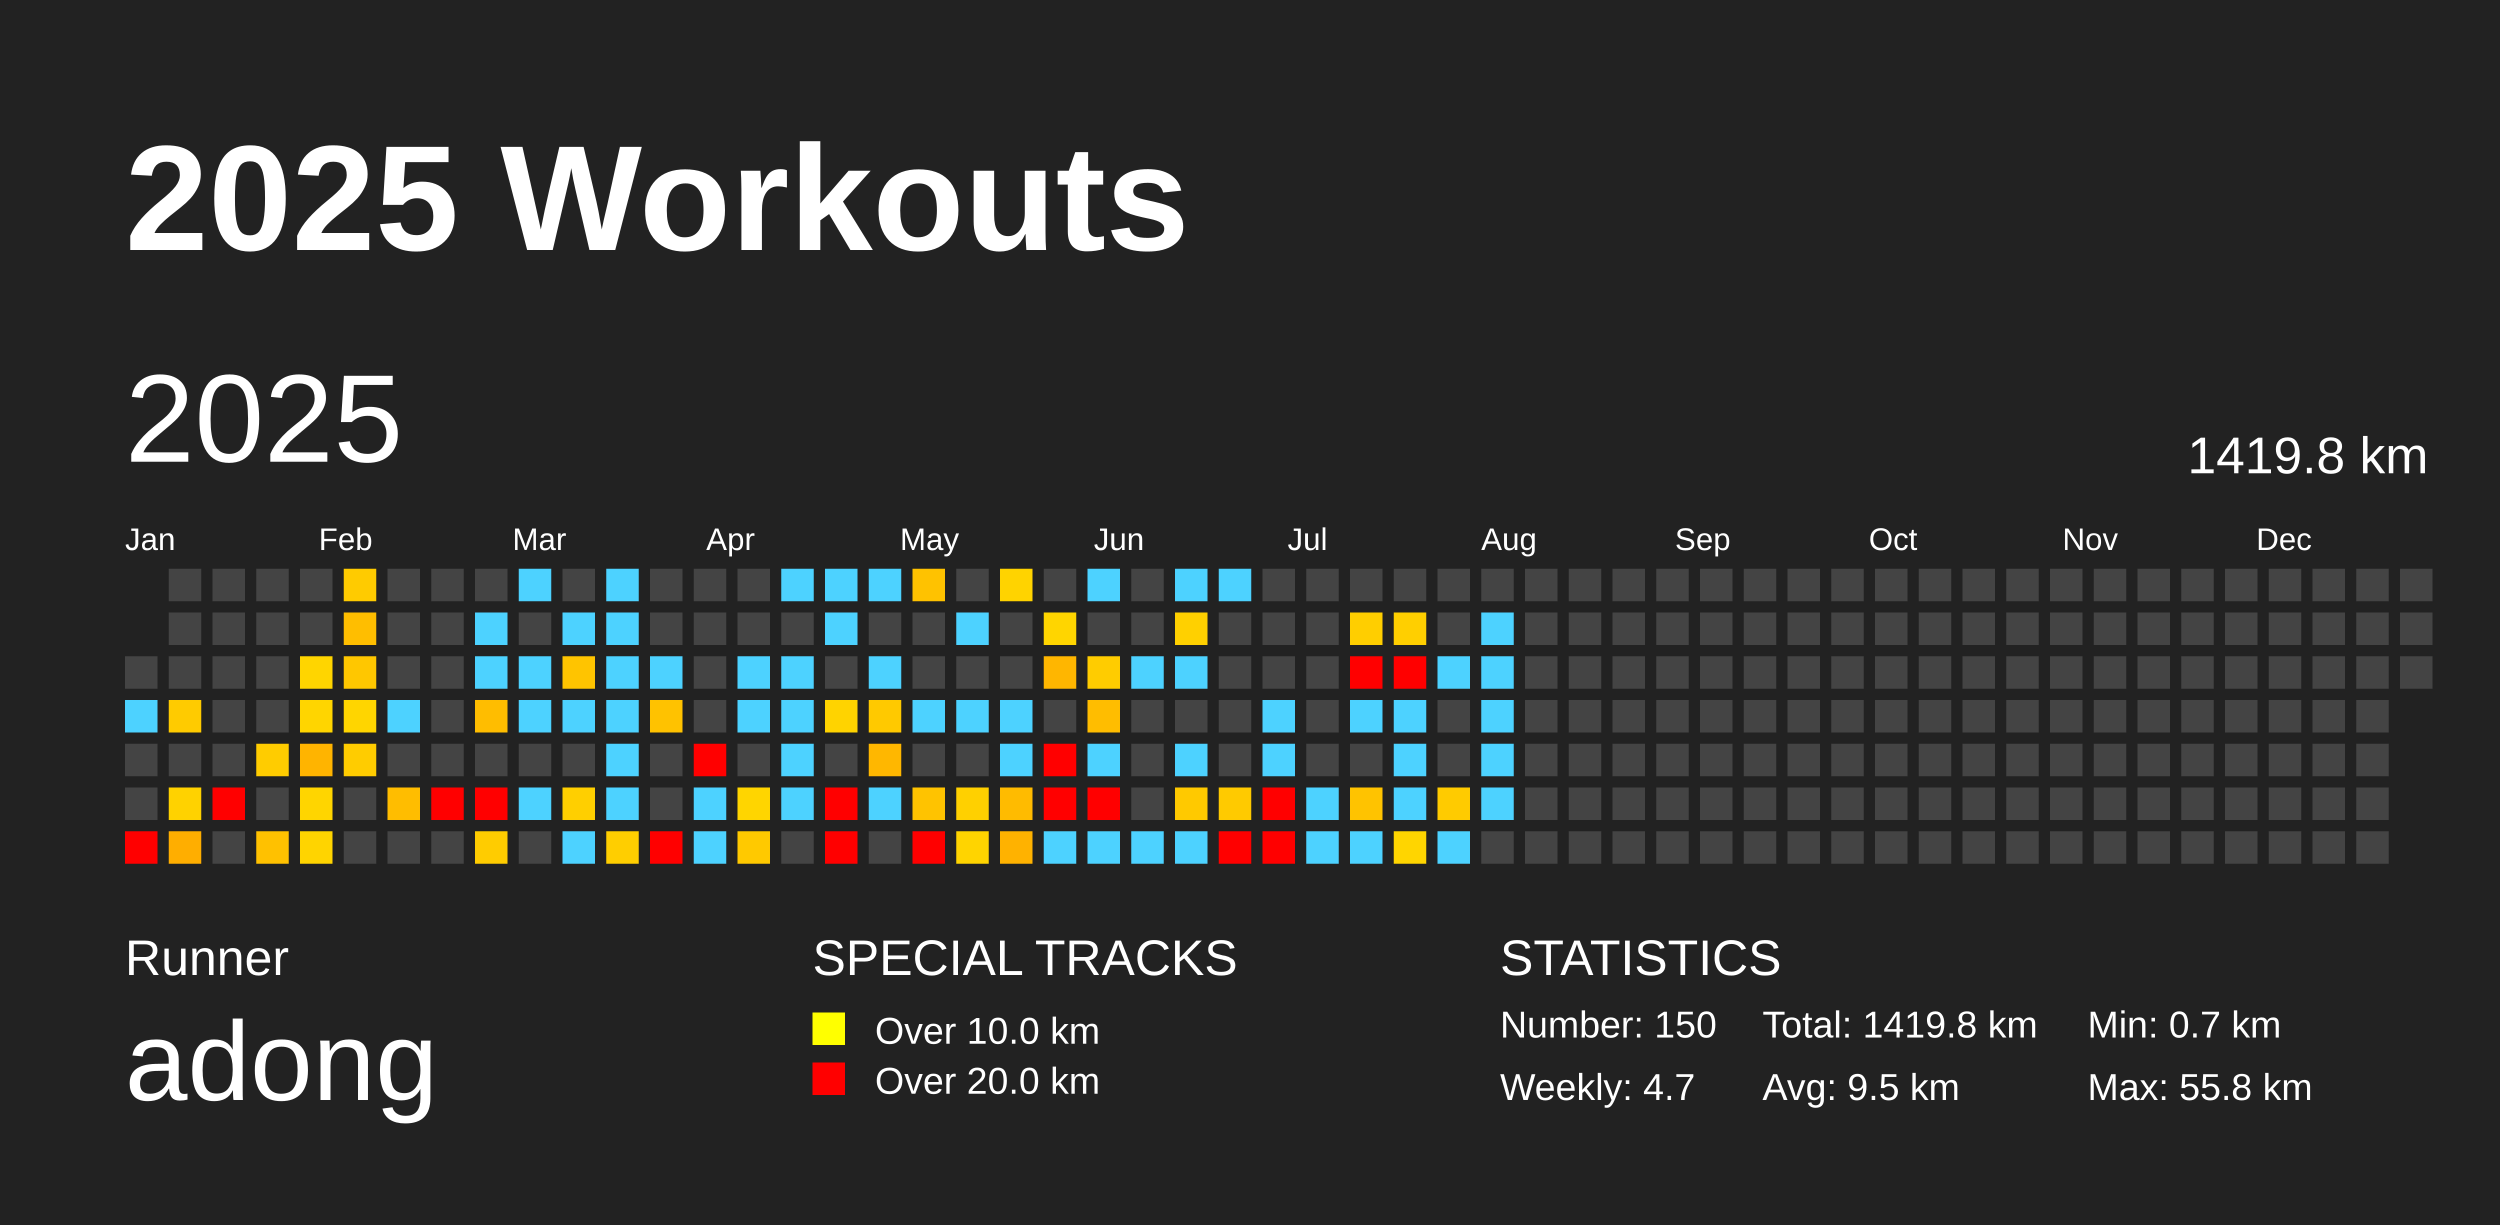
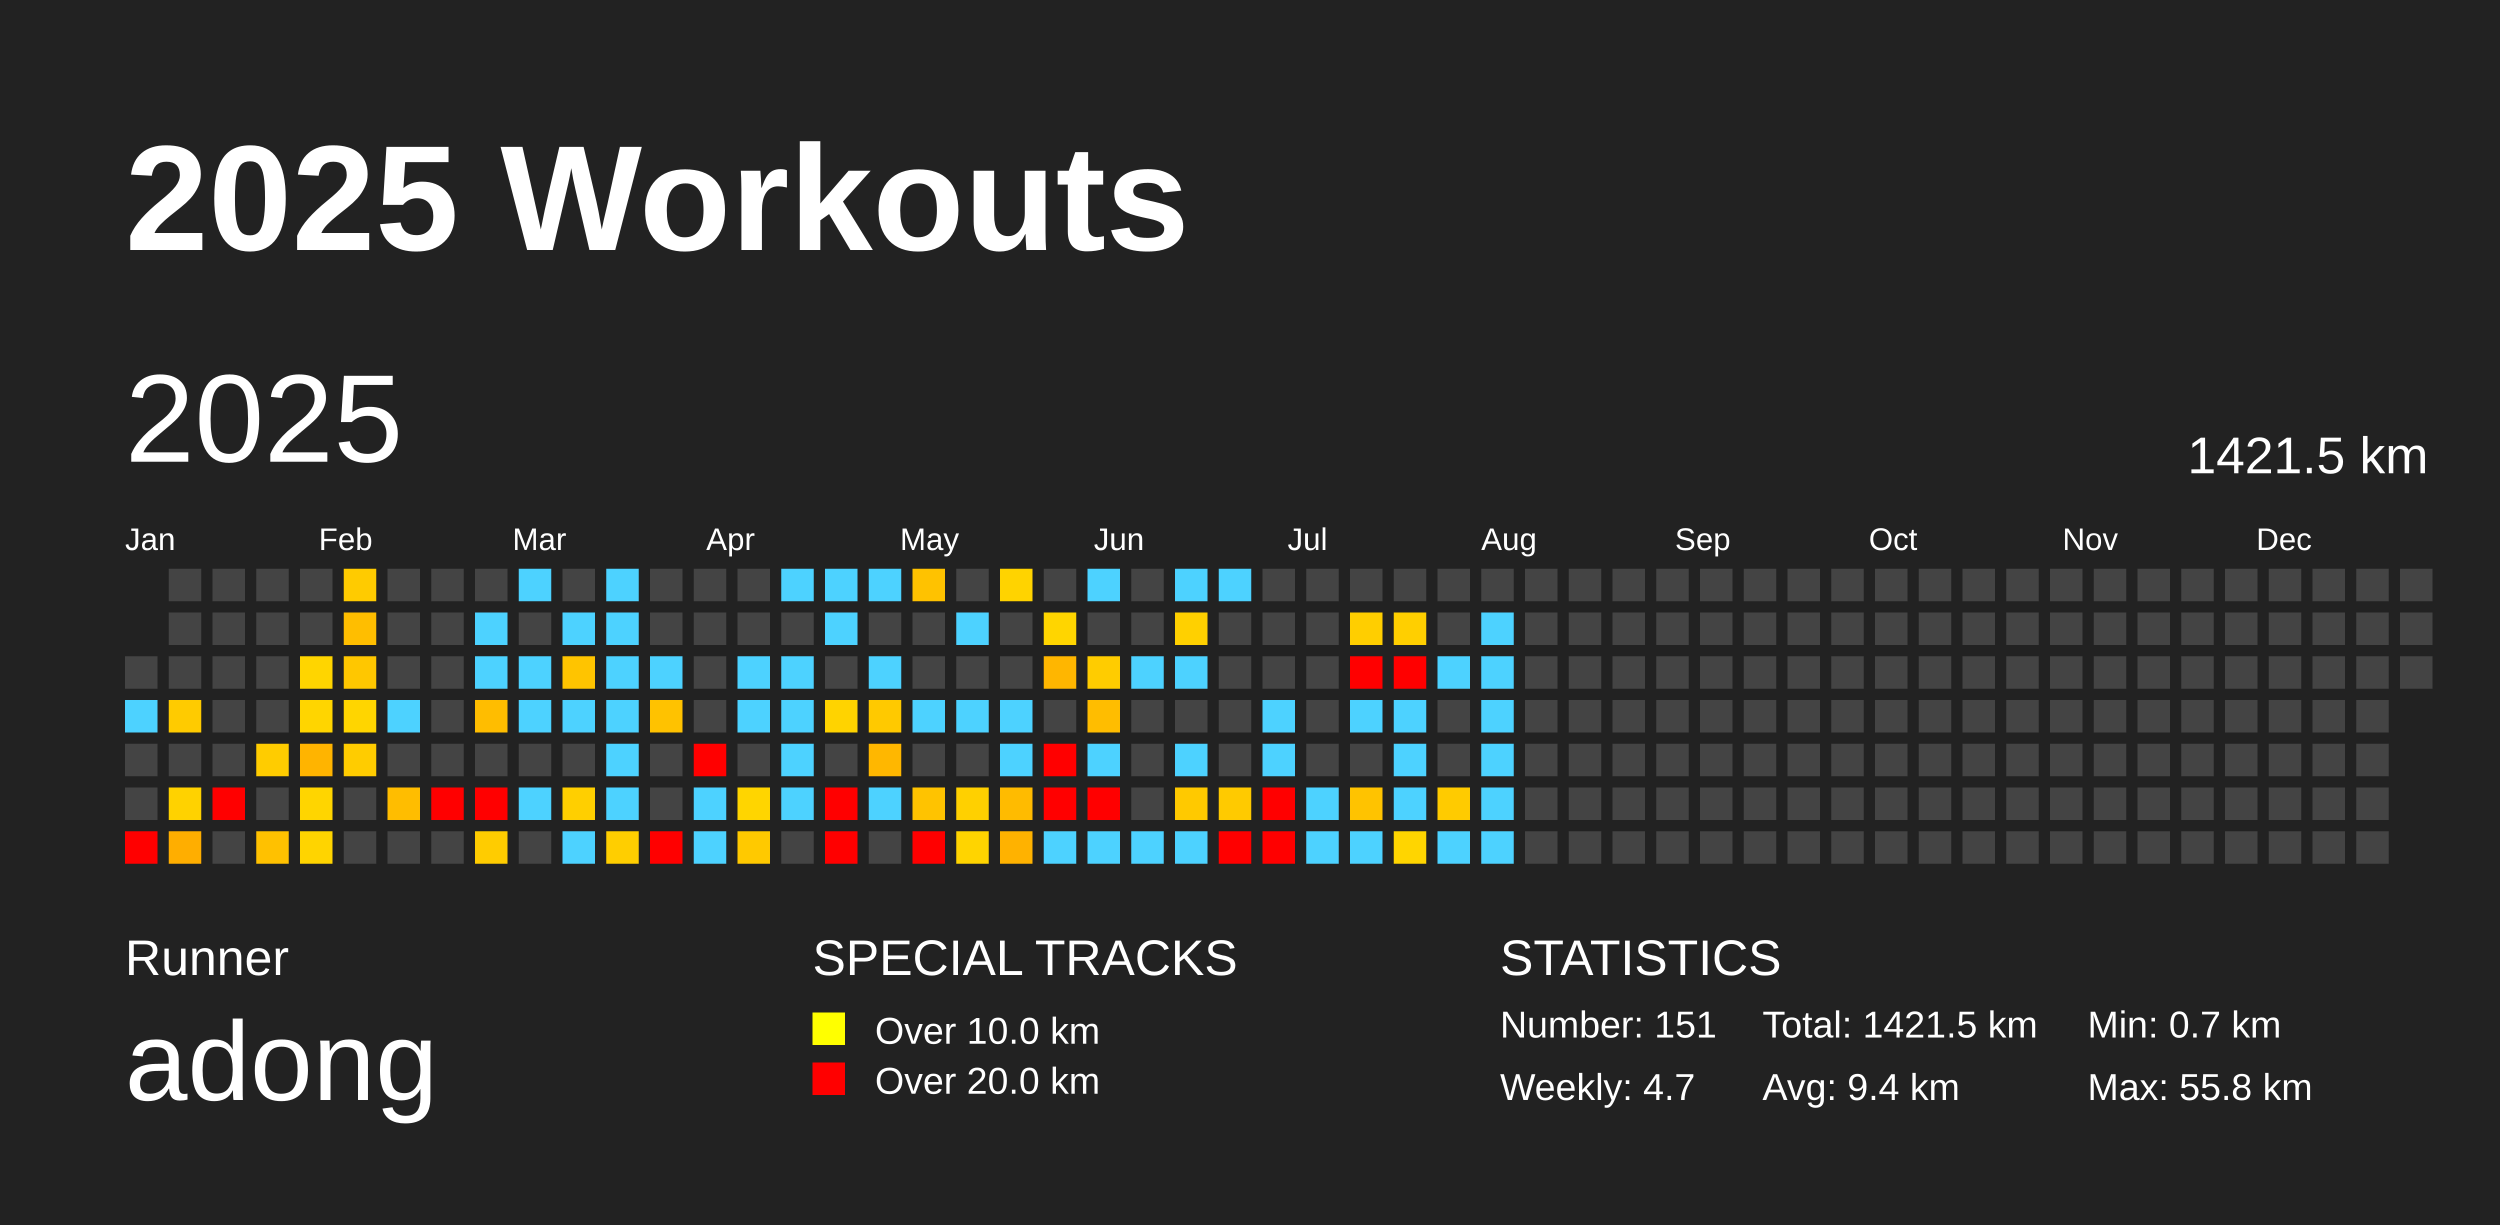
<svg xmlns="http://www.w3.org/2000/svg" baseProfile="full" height="98mm" version="1.1" viewBox="0,0,200,98" width="200mm">
  <defs />
  <rect fill="#222222" height="98" width="200" x="0" y="0" />
  <text fill="#FFFFFF" style="font-size:12px; font-family:Arial; font-weight:bold;" x="10" y="20">2025 Workouts</text>
  <text fill="#FFFFFF" style="font-size:4px; font-family:Arial" x="10" y="78">Runner</text>
  <text fill="#FFFFFF" style="font-size:9px; font-family:Arial" x="10" y="88">adong</text>
  <text fill="#FFFFFF" style="font-size:4px; font-family:Arial" x="65" y="78">SPECIAL TRACKS</text>
  <rect fill="yellow" height="2.6" width="2.6" x="65" y="81" />
  <text fill="#FFFFFF" style="font-size:3px; font-family:Arial" x="70" y="83.5">Over 10.0 km</text>
  <rect fill="red" height="2.6" width="2.6" x="65" y="85" />
  <text fill="#FFFFFF" style="font-size:3px; font-family:Arial" x="70" y="87.5">Over 20.0 km</text>
  <text fill="#FFFFFF" style="font-size:4px; font-family:Arial" x="120" y="78">STATISTICS</text>
-   <text fill="#FFFFFF" style="font-size:3px; font-family:Arial" x="120" y="83">Number: 150</text>
+   <text fill="#FFFFFF" style="font-size:3px; font-family:Arial" x="120" y="83">Number: 151</text>
  <text fill="#FFFFFF" style="font-size:3px; font-family:Arial" x="120" y="88">Weekly: 4.7</text>
-   <text fill="#FFFFFF" style="font-size:3px; font-family:Arial" x="141" y="83">Total: 1419.8 km</text>
-   <text fill="#FFFFFF" style="font-size:3px; font-family:Arial" x="141" y="88">Avg: 9.5 km</text>
+   <text fill="#FFFFFF" style="font-size:3px; font-family:Arial" x="141" y="83">Total: 1421.5 km</text>
+   <text fill="#FFFFFF" style="font-size:3px; font-family:Arial" x="141" y="88">Avg: 9.4 km</text>
  <text fill="#FFFFFF" style="font-size:3px; font-family:Arial" x="167" y="83">Min: 0.7 km</text>
  <text fill="#FFFFFF" style="font-size:3px; font-family:Arial" x="167" y="88">Max: 55.8 km</text>
  <text dominant-baseline="hanging" fill="#FFFFFF" style="font-size:10.0px; font-family:Arial;" x="10" y="30">2025</text>
-   <text dominant-baseline="hanging" fill="#FFFFFF" style="font-size:4.125px; font-family:Arial;" x="175" y="35">1419.8 km</text>
+   <text dominant-baseline="hanging" fill="#FFFFFF" style="font-size:4.125px; font-family:Arial;" x="175" y="35">1421.5 km</text>
  <text fill="#FFFFFF" style="font-size:2.5px; font-family:Arial" x="10.0" y="44">Jan</text>
  <text fill="#FFFFFF" style="font-size:2.5px; font-family:Arial" x="25.5" y="44">Feb</text>
  <text fill="#FFFFFF" style="font-size:2.5px; font-family:Arial" x="41.0" y="44">Mar</text>
  <text fill="#FFFFFF" style="font-size:2.5px; font-family:Arial" x="56.5" y="44">Apr</text>
  <text fill="#FFFFFF" style="font-size:2.5px; font-family:Arial" x="72.0" y="44">May</text>
  <text fill="#FFFFFF" style="font-size:2.5px; font-family:Arial" x="87.5" y="44">Jun</text>
  <text fill="#FFFFFF" style="font-size:2.5px; font-family:Arial" x="103.0" y="44">Jul</text>
  <text fill="#FFFFFF" style="font-size:2.5px; font-family:Arial" x="118.5" y="44">Aug</text>
  <text fill="#FFFFFF" style="font-size:2.5px; font-family:Arial" x="134.0" y="44">Sep</text>
  <text fill="#FFFFFF" style="font-size:2.5px; font-family:Arial" x="149.5" y="44">Oct</text>
  <text fill="#FFFFFF" style="font-size:2.5px; font-family:Arial" x="165.0" y="44">Nov</text>
  <text fill="#FFFFFF" style="font-size:2.5px; font-family:Arial" x="180.5" y="44">Dec</text>
  <rect fill="#444444" height="2.6" width="2.6" x="10.0" y="52.5" />
  <rect fill="#4dd2ff" height="2.6" width="2.6" x="10.0" y="56.0" />
  <rect fill="#444444" height="2.6" width="2.6" x="10.0" y="59.5" />
  <rect fill="#444444" height="2.6" width="2.6" x="10.0" y="63.0" />
  <rect fill="red" height="2.6" width="2.6" x="10.0" y="66.5" />
  <rect fill="#444444" height="2.6" width="2.6" x="13.5" y="45.5" />
  <rect fill="#444444" height="2.6" width="2.6" x="13.5" y="49.0" />
  <rect fill="#444444" height="2.6" width="2.6" x="13.5" y="52.5" />
  <rect fill="#ffcb00" height="2.6" width="2.6" x="13.5" y="56.0" />
  <rect fill="#444444" height="2.6" width="2.6" x="13.5" y="59.5" />
  <rect fill="#ffd200" height="2.6" width="2.6" x="13.5" y="63.0" />
  <rect fill="#ffae00" height="2.6" width="2.6" x="13.5" y="66.5" />
  <rect fill="#444444" height="2.6" width="2.6" x="17.0" y="45.5" />
  <rect fill="#444444" height="2.6" width="2.6" x="17.0" y="49.0" />
  <rect fill="#444444" height="2.6" width="2.6" x="17.0" y="52.5" />
  <rect fill="#444444" height="2.6" width="2.6" x="17.0" y="56.0" />
  <rect fill="#444444" height="2.6" width="2.6" x="17.0" y="59.5" />
  <rect fill="red" height="2.6" width="2.6" x="17.0" y="63.0" />
  <rect fill="#444444" height="2.6" width="2.6" x="17.0" y="66.5" />
  <rect fill="#444444" height="2.6" width="2.6" x="20.5" y="45.5" />
  <rect fill="#444444" height="2.6" width="2.6" x="20.5" y="49.0" />
  <rect fill="#444444" height="2.6" width="2.6" x="20.5" y="52.5" />
  <rect fill="#444444" height="2.6" width="2.6" x="20.5" y="56.0" />
  <rect fill="#ffcc00" height="2.6" width="2.6" x="20.5" y="59.5" />
  <rect fill="#444444" height="2.6" width="2.6" x="20.5" y="63.0" />
  <rect fill="#ffc100" height="2.6" width="2.6" x="20.5" y="66.5" />
  <rect fill="#444444" height="2.6" width="2.6" x="24.0" y="45.5" />
  <rect fill="#444444" height="2.6" width="2.6" x="24.0" y="49.0" />
  <rect fill="#ffd500" height="2.6" width="2.6" x="24.0" y="52.5" />
  <rect fill="#ffd500" height="2.6" width="2.6" x="24.0" y="56.0" />
  <rect fill="#ffb400" height="2.6" width="2.6" x="24.0" y="59.5" />
  <rect fill="#ffd500" height="2.6" width="2.6" x="24.0" y="63.0" />
  <rect fill="#ffd400" height="2.6" width="2.6" x="24.0" y="66.5" />
  <rect fill="#ffcb00" height="2.6" width="2.6" x="27.5" y="45.5" />
  <rect fill="#ffbe00" height="2.6" width="2.6" x="27.5" y="49.0" />
  <rect fill="#ffc700" height="2.6" width="2.6" x="27.5" y="52.5" />
  <rect fill="#ffd500" height="2.6" width="2.6" x="27.5" y="56.0" />
  <rect fill="#ffcc00" height="2.6" width="2.6" x="27.5" y="59.5" />
  <rect fill="#444444" height="2.6" width="2.6" x="27.5" y="63.0" />
  <rect fill="#444444" height="2.6" width="2.6" x="27.5" y="66.5" />
  <rect fill="#444444" height="2.6" width="2.6" x="31.0" y="45.5" />
  <rect fill="#444444" height="2.6" width="2.6" x="31.0" y="49.0" />
  <rect fill="#444444" height="2.6" width="2.6" x="31.0" y="52.5" />
  <rect fill="#4dd2ff" height="2.6" width="2.6" x="31.0" y="56.0" />
  <rect fill="#444444" height="2.6" width="2.6" x="31.0" y="59.5" />
  <rect fill="#ffbd00" height="2.6" width="2.6" x="31.0" y="63.0" />
  <rect fill="#444444" height="2.6" width="2.6" x="31.0" y="66.5" />
  <rect fill="#444444" height="2.6" width="2.6" x="34.5" y="45.5" />
  <rect fill="#444444" height="2.6" width="2.6" x="34.5" y="49.0" />
  <rect fill="#444444" height="2.6" width="2.6" x="34.5" y="52.5" />
  <rect fill="#444444" height="2.6" width="2.6" x="34.5" y="56.0" />
  <rect fill="#444444" height="2.6" width="2.6" x="34.5" y="59.5" />
  <rect fill="red" height="2.6" width="2.6" x="34.5" y="63.0" />
  <rect fill="#444444" height="2.6" width="2.6" x="34.5" y="66.5" />
  <rect fill="#444444" height="2.6" width="2.6" x="38.0" y="45.5" />
  <rect fill="#4dd2ff" height="2.6" width="2.6" x="38.0" y="49.0" />
  <rect fill="#4dd2ff" height="2.6" width="2.6" x="38.0" y="52.5" />
  <rect fill="#ffbd00" height="2.6" width="2.6" x="38.0" y="56.0" />
  <rect fill="#444444" height="2.6" width="2.6" x="38.0" y="59.5" />
  <rect fill="red" height="2.6" width="2.6" x="38.0" y="63.0" />
  <rect fill="#ffcc00" height="2.6" width="2.6" x="38.0" y="66.5" />
  <rect fill="#4dd2ff" height="2.6" width="2.6" x="41.5" y="45.5" />
  <rect fill="#444444" height="2.6" width="2.6" x="41.5" y="49.0" />
  <rect fill="#4dd2ff" height="2.6" width="2.6" x="41.5" y="52.5" />
  <rect fill="#4dd2ff" height="2.6" width="2.6" x="41.5" y="56.0" />
  <rect fill="#444444" height="2.6" width="2.6" x="41.5" y="59.5" />
  <rect fill="#4dd2ff" height="2.6" width="2.6" x="41.5" y="63.0" />
  <rect fill="#444444" height="2.6" width="2.6" x="41.5" y="66.5" />
  <rect fill="#444444" height="2.6" width="2.6" x="45.0" y="45.5" />
  <rect fill="#4dd2ff" height="2.6" width="2.6" x="45.0" y="49.0" />
  <rect fill="#ffc400" height="2.6" width="2.6" x="45.0" y="52.5" />
  <rect fill="#4dd2ff" height="2.6" width="2.6" x="45.0" y="56.0" />
  <rect fill="#444444" height="2.6" width="2.6" x="45.0" y="59.5" />
  <rect fill="#ffcf00" height="2.6" width="2.6" x="45.0" y="63.0" />
  <rect fill="#4dd2ff" height="2.6" width="2.6" x="45.0" y="66.5" />
  <rect fill="#4dd2ff" height="2.6" width="2.6" x="48.5" y="45.5" />
  <rect fill="#4dd2ff" height="2.6" width="2.6" x="48.5" y="49.0" />
  <rect fill="#4dd2ff" height="2.6" width="2.6" x="48.5" y="52.5" />
  <rect fill="#4dd2ff" height="2.6" width="2.6" x="48.5" y="56.0" />
  <rect fill="#4dd2ff" height="2.6" width="2.6" x="48.5" y="59.5" />
  <rect fill="#4dd2ff" height="2.6" width="2.6" x="48.5" y="63.0" />
  <rect fill="#ffce00" height="2.6" width="2.6" x="48.5" y="66.5" />
  <rect fill="#444444" height="2.6" width="2.6" x="52.0" y="45.5" />
  <rect fill="#444444" height="2.6" width="2.6" x="52.0" y="49.0" />
  <rect fill="#4dd2ff" height="2.6" width="2.6" x="52.0" y="52.5" />
  <rect fill="#ffc200" height="2.6" width="2.6" x="52.0" y="56.0" />
  <rect fill="#444444" height="2.6" width="2.6" x="52.0" y="59.5" />
  <rect fill="#444444" height="2.6" width="2.6" x="52.0" y="63.0" />
  <rect fill="red" height="2.6" width="2.6" x="52.0" y="66.5" />
  <rect fill="#444444" height="2.6" width="2.6" x="55.5" y="45.5" />
  <rect fill="#444444" height="2.6" width="2.6" x="55.5" y="49.0" />
  <rect fill="#444444" height="2.6" width="2.6" x="55.5" y="52.5" />
  <rect fill="#444444" height="2.6" width="2.6" x="55.5" y="56.0" />
  <rect fill="red" height="2.6" width="2.6" x="55.5" y="59.5" />
  <rect fill="#4dd2ff" height="2.6" width="2.6" x="55.5" y="63.0" />
  <rect fill="#4dd2ff" height="2.6" width="2.6" x="55.5" y="66.5" />
  <rect fill="#444444" height="2.6" width="2.6" x="59.0" y="45.5" />
  <rect fill="#444444" height="2.6" width="2.6" x="59.0" y="49.0" />
  <rect fill="#4dd2ff" height="2.6" width="2.6" x="59.0" y="52.5" />
  <rect fill="#4dd2ff" height="2.6" width="2.6" x="59.0" y="56.0" />
  <rect fill="#444444" height="2.6" width="2.6" x="59.0" y="59.5" />
  <rect fill="#ffd500" height="2.6" width="2.6" x="59.0" y="63.0" />
  <rect fill="#ffc900" height="2.6" width="2.6" x="59.0" y="66.5" />
  <rect fill="#4dd2ff" height="2.6" width="2.6" x="62.5" y="45.5" />
  <rect fill="#444444" height="2.6" width="2.6" x="62.5" y="49.0" />
  <rect fill="#4dd2ff" height="2.6" width="2.6" x="62.5" y="52.5" />
  <rect fill="#4dd2ff" height="2.6" width="2.6" x="62.5" y="56.0" />
  <rect fill="#4dd2ff" height="2.6" width="2.6" x="62.5" y="59.5" />
  <rect fill="#4dd2ff" height="2.6" width="2.6" x="62.5" y="63.0" />
  <rect fill="#444444" height="2.6" width="2.6" x="62.5" y="66.5" />
  <rect fill="#4dd2ff" height="2.6" width="2.6" x="66.0" y="45.5" />
  <rect fill="#4dd2ff" height="2.6" width="2.6" x="66.0" y="49.0" />
  <rect fill="#444444" height="2.6" width="2.6" x="66.0" y="52.5" />
  <rect fill="#ffd300" height="2.6" width="2.6" x="66.0" y="56.0" />
  <rect fill="#444444" height="2.6" width="2.6" x="66.0" y="59.5" />
  <rect fill="red" height="2.6" width="2.6" x="66.0" y="63.0" />
  <rect fill="red" height="2.6" width="2.6" x="66.0" y="66.5" />
  <rect fill="#4dd2ff" height="2.6" width="2.6" x="69.5" y="45.5" />
  <rect fill="#444444" height="2.6" width="2.6" x="69.5" y="49.0" />
  <rect fill="#4dd2ff" height="2.6" width="2.6" x="69.5" y="52.5" />
  <rect fill="#ffc900" height="2.6" width="2.6" x="69.5" y="56.0" />
  <rect fill="#ffb700" height="2.6" width="2.6" x="69.5" y="59.5" />
  <rect fill="#4dd2ff" height="2.6" width="2.6" x="69.5" y="63.0" />
  <rect fill="#444444" height="2.6" width="2.6" x="69.5" y="66.5" />
  <rect fill="#ffc200" height="2.6" width="2.6" x="73.0" y="45.5" />
  <rect fill="#444444" height="2.6" width="2.6" x="73.0" y="49.0" />
  <rect fill="#444444" height="2.6" width="2.6" x="73.0" y="52.5" />
  <rect fill="#4dd2ff" height="2.6" width="2.6" x="73.0" y="56.0" />
  <rect fill="#444444" height="2.6" width="2.6" x="73.0" y="59.5" />
  <rect fill="#ffc300" height="2.6" width="2.6" x="73.0" y="63.0" />
  <rect fill="red" height="2.6" width="2.6" x="73.0" y="66.5" />
  <rect fill="#444444" height="2.6" width="2.6" x="76.5" y="45.5" />
  <rect fill="#4dd2ff" height="2.6" width="2.6" x="76.5" y="49.0" />
  <rect fill="#444444" height="2.6" width="2.6" x="76.5" y="52.5" />
  <rect fill="#4dd2ff" height="2.6" width="2.6" x="76.5" y="56.0" />
  <rect fill="#444444" height="2.6" width="2.6" x="76.5" y="59.5" />
  <rect fill="#ffd000" height="2.6" width="2.6" x="76.5" y="63.0" />
  <rect fill="#ffd400" height="2.6" width="2.6" x="76.5" y="66.5" />
  <rect fill="#ffd300" height="2.6" width="2.6" x="80.0" y="45.5" />
  <rect fill="#444444" height="2.6" width="2.6" x="80.0" y="49.0" />
  <rect fill="#444444" height="2.6" width="2.6" x="80.0" y="52.5" />
  <rect fill="#4dd2ff" height="2.6" width="2.6" x="80.0" y="56.0" />
  <rect fill="#4dd2ff" height="2.6" width="2.6" x="80.0" y="59.5" />
  <rect fill="#ffbb00" height="2.6" width="2.6" x="80.0" y="63.0" />
  <rect fill="#ffb200" height="2.6" width="2.6" x="80.0" y="66.5" />
  <rect fill="#444444" height="2.6" width="2.6" x="83.5" y="45.5" />
  <rect fill="#ffd500" height="2.6" width="2.6" x="83.5" y="49.0" />
  <rect fill="#ffb600" height="2.6" width="2.6" x="83.5" y="52.5" />
  <rect fill="#444444" height="2.6" width="2.6" x="83.5" y="56.0" />
  <rect fill="red" height="2.6" width="2.6" x="83.5" y="59.5" />
  <rect fill="red" height="2.6" width="2.6" x="83.5" y="63.0" />
  <rect fill="#4dd2ff" height="2.6" width="2.6" x="83.5" y="66.5" />
  <rect fill="#4dd2ff" height="2.6" width="2.6" x="87.0" y="45.5" />
  <rect fill="#444444" height="2.6" width="2.6" x="87.0" y="49.0" />
  <rect fill="#ffcc00" height="2.6" width="2.6" x="87.0" y="52.5" />
  <rect fill="#ffbd00" height="2.6" width="2.6" x="87.0" y="56.0" />
  <rect fill="#4dd2ff" height="2.6" width="2.6" x="87.0" y="59.5" />
  <rect fill="red" height="2.6" width="2.6" x="87.0" y="63.0" />
  <rect fill="#4dd2ff" height="2.6" width="2.6" x="87.0" y="66.5" />
  <rect fill="#444444" height="2.6" width="2.6" x="90.5" y="45.5" />
  <rect fill="#444444" height="2.6" width="2.6" x="90.5" y="49.0" />
  <rect fill="#4dd2ff" height="2.6" width="2.6" x="90.5" y="52.5" />
  <rect fill="#444444" height="2.6" width="2.6" x="90.5" y="56.0" />
  <rect fill="#444444" height="2.6" width="2.6" x="90.5" y="59.5" />
  <rect fill="#444444" height="2.6" width="2.6" x="90.5" y="63.0" />
  <rect fill="#4dd2ff" height="2.6" width="2.6" x="90.5" y="66.5" />
  <rect fill="#4dd2ff" height="2.6" width="2.6" x="94.0" y="45.5" />
  <rect fill="#ffd000" height="2.6" width="2.6" x="94.0" y="49.0" />
  <rect fill="#4dd2ff" height="2.6" width="2.6" x="94.0" y="52.5" />
  <rect fill="#444444" height="2.6" width="2.6" x="94.0" y="56.0" />
  <rect fill="#4dd2ff" height="2.6" width="2.6" x="94.0" y="59.5" />
  <rect fill="#ffc900" height="2.6" width="2.6" x="94.0" y="63.0" />
  <rect fill="#4dd2ff" height="2.6" width="2.6" x="94.0" y="66.5" />
  <rect fill="#4dd2ff" height="2.6" width="2.6" x="97.5" y="45.5" />
  <rect fill="#444444" height="2.6" width="2.6" x="97.5" y="49.0" />
  <rect fill="#444444" height="2.6" width="2.6" x="97.5" y="52.5" />
  <rect fill="#444444" height="2.6" width="2.6" x="97.5" y="56.0" />
  <rect fill="#444444" height="2.6" width="2.6" x="97.5" y="59.5" />
  <rect fill="#ffca00" height="2.6" width="2.6" x="97.5" y="63.0" />
  <rect fill="red" height="2.6" width="2.6" x="97.5" y="66.5" />
  <rect fill="#444444" height="2.6" width="2.6" x="101.0" y="45.5" />
  <rect fill="#444444" height="2.6" width="2.6" x="101.0" y="49.0" />
  <rect fill="#444444" height="2.6" width="2.6" x="101.0" y="52.5" />
  <rect fill="#4dd2ff" height="2.6" width="2.6" x="101.0" y="56.0" />
  <rect fill="#4dd2ff" height="2.6" width="2.6" x="101.0" y="59.5" />
  <rect fill="red" height="2.6" width="2.6" x="101.0" y="63.0" />
  <rect fill="red" height="2.6" width="2.6" x="101.0" y="66.5" />
  <rect fill="#444444" height="2.6" width="2.6" x="104.5" y="45.5" />
  <rect fill="#444444" height="2.6" width="2.6" x="104.5" y="49.0" />
  <rect fill="#444444" height="2.6" width="2.6" x="104.5" y="52.5" />
  <rect fill="#444444" height="2.6" width="2.6" x="104.5" y="56.0" />
  <rect fill="#444444" height="2.6" width="2.6" x="104.5" y="59.5" />
  <rect fill="#4dd2ff" height="2.6" width="2.6" x="104.5" y="63.0" />
  <rect fill="#4dd2ff" height="2.6" width="2.6" x="104.5" y="66.5" />
  <rect fill="#444444" height="2.6" width="2.6" x="108.0" y="45.5" />
  <rect fill="#ffce00" height="2.6" width="2.6" x="108.0" y="49.0" />
  <rect fill="red" height="2.6" width="2.6" x="108.0" y="52.5" />
  <rect fill="#4dd2ff" height="2.6" width="2.6" x="108.0" y="56.0" />
  <rect fill="#444444" height="2.6" width="2.6" x="108.0" y="59.5" />
  <rect fill="#ffc300" height="2.6" width="2.6" x="108.0" y="63.0" />
  <rect fill="#4dd2ff" height="2.6" width="2.6" x="108.0" y="66.5" />
  <rect fill="#444444" height="2.6" width="2.6" x="111.5" y="45.5" />
  <rect fill="#ffcf00" height="2.6" width="2.6" x="111.5" y="49.0" />
  <rect fill="red" height="2.6" width="2.6" x="111.5" y="52.5" />
  <rect fill="#4dd2ff" height="2.6" width="2.6" x="111.5" y="56.0" />
  <rect fill="#4dd2ff" height="2.6" width="2.6" x="111.5" y="59.5" />
  <rect fill="#4dd2ff" height="2.6" width="2.6" x="111.5" y="63.0" />
  <rect fill="#ffd500" height="2.6" width="2.6" x="111.5" y="66.5" />
  <rect fill="#444444" height="2.6" width="2.6" x="115.0" y="45.5" />
  <rect fill="#444444" height="2.6" width="2.6" x="115.0" y="49.0" />
  <rect fill="#4dd2ff" height="2.6" width="2.6" x="115.0" y="52.5" />
  <rect fill="#444444" height="2.6" width="2.6" x="115.0" y="56.0" />
  <rect fill="#444444" height="2.6" width="2.6" x="115.0" y="59.5" />
  <rect fill="#ffcb00" height="2.6" width="2.6" x="115.0" y="63.0" />
  <rect fill="#4dd2ff" height="2.6" width="2.6" x="115.0" y="66.5" />
  <rect fill="#444444" height="2.6" width="2.6" x="118.5" y="45.5" />
  <rect fill="#4dd2ff" height="2.6" width="2.6" x="118.5" y="49.0" />
  <rect fill="#4dd2ff" height="2.6" width="2.6" x="118.5" y="52.5" />
  <rect fill="#4dd2ff" height="2.6" width="2.6" x="118.5" y="56.0" />
  <rect fill="#4dd2ff" height="2.6" width="2.6" x="118.5" y="59.5" />
  <rect fill="#4dd2ff" height="2.6" width="2.6" x="118.5" y="63.0" />
-   <rect fill="#444444" height="2.6" width="2.6" x="118.5" y="66.5" />
+   <rect fill="#4dd2ff" height="2.6" width="2.6" x="118.5" y="66.5" />
  <rect fill="#444444" height="2.6" width="2.6" x="122.0" y="45.5" />
  <rect fill="#444444" height="2.6" width="2.6" x="122.0" y="49.0" />
  <rect fill="#444444" height="2.6" width="2.6" x="122.0" y="52.5" />
  <rect fill="#444444" height="2.6" width="2.6" x="122.0" y="56.0" />
  <rect fill="#444444" height="2.6" width="2.6" x="122.0" y="59.5" />
  <rect fill="#444444" height="2.6" width="2.6" x="122.0" y="63.0" />
  <rect fill="#444444" height="2.6" width="2.6" x="122.0" y="66.5" />
  <rect fill="#444444" height="2.6" width="2.6" x="125.5" y="45.5" />
  <rect fill="#444444" height="2.6" width="2.6" x="125.5" y="49.0" />
  <rect fill="#444444" height="2.6" width="2.6" x="125.5" y="52.5" />
  <rect fill="#444444" height="2.6" width="2.6" x="125.5" y="56.0" />
  <rect fill="#444444" height="2.6" width="2.6" x="125.5" y="59.5" />
  <rect fill="#444444" height="2.6" width="2.6" x="125.5" y="63.0" />
  <rect fill="#444444" height="2.6" width="2.6" x="125.5" y="66.5" />
  <rect fill="#444444" height="2.6" width="2.6" x="129.0" y="45.5" />
  <rect fill="#444444" height="2.6" width="2.6" x="129.0" y="49.0" />
  <rect fill="#444444" height="2.6" width="2.6" x="129.0" y="52.5" />
  <rect fill="#444444" height="2.6" width="2.6" x="129.0" y="56.0" />
  <rect fill="#444444" height="2.6" width="2.6" x="129.0" y="59.5" />
  <rect fill="#444444" height="2.6" width="2.6" x="129.0" y="63.0" />
  <rect fill="#444444" height="2.6" width="2.6" x="129.0" y="66.5" />
  <rect fill="#444444" height="2.6" width="2.6" x="132.5" y="45.5" />
  <rect fill="#444444" height="2.6" width="2.6" x="132.5" y="49.0" />
  <rect fill="#444444" height="2.6" width="2.6" x="132.5" y="52.5" />
  <rect fill="#444444" height="2.6" width="2.6" x="132.5" y="56.0" />
  <rect fill="#444444" height="2.6" width="2.6" x="132.5" y="59.5" />
  <rect fill="#444444" height="2.6" width="2.6" x="132.5" y="63.0" />
  <rect fill="#444444" height="2.6" width="2.6" x="132.5" y="66.5" />
  <rect fill="#444444" height="2.6" width="2.6" x="136.0" y="45.5" />
  <rect fill="#444444" height="2.6" width="2.6" x="136.0" y="49.0" />
  <rect fill="#444444" height="2.6" width="2.6" x="136.0" y="52.5" />
  <rect fill="#444444" height="2.6" width="2.6" x="136.0" y="56.0" />
  <rect fill="#444444" height="2.6" width="2.6" x="136.0" y="59.5" />
  <rect fill="#444444" height="2.6" width="2.6" x="136.0" y="63.0" />
  <rect fill="#444444" height="2.6" width="2.6" x="136.0" y="66.5" />
  <rect fill="#444444" height="2.6" width="2.6" x="139.5" y="45.5" />
  <rect fill="#444444" height="2.6" width="2.6" x="139.5" y="49.0" />
  <rect fill="#444444" height="2.6" width="2.6" x="139.5" y="52.5" />
  <rect fill="#444444" height="2.6" width="2.6" x="139.5" y="56.0" />
  <rect fill="#444444" height="2.6" width="2.6" x="139.5" y="59.5" />
  <rect fill="#444444" height="2.6" width="2.6" x="139.5" y="63.0" />
  <rect fill="#444444" height="2.6" width="2.6" x="139.5" y="66.5" />
  <rect fill="#444444" height="2.6" width="2.6" x="143.0" y="45.5" />
  <rect fill="#444444" height="2.6" width="2.6" x="143.0" y="49.0" />
  <rect fill="#444444" height="2.6" width="2.6" x="143.0" y="52.5" />
  <rect fill="#444444" height="2.6" width="2.6" x="143.0" y="56.0" />
  <rect fill="#444444" height="2.6" width="2.6" x="143.0" y="59.5" />
  <rect fill="#444444" height="2.6" width="2.6" x="143.0" y="63.0" />
  <rect fill="#444444" height="2.6" width="2.6" x="143.0" y="66.5" />
  <rect fill="#444444" height="2.6" width="2.6" x="146.5" y="45.5" />
  <rect fill="#444444" height="2.6" width="2.6" x="146.5" y="49.0" />
  <rect fill="#444444" height="2.6" width="2.6" x="146.5" y="52.5" />
  <rect fill="#444444" height="2.6" width="2.6" x="146.5" y="56.0" />
  <rect fill="#444444" height="2.6" width="2.6" x="146.5" y="59.5" />
  <rect fill="#444444" height="2.6" width="2.6" x="146.5" y="63.0" />
  <rect fill="#444444" height="2.6" width="2.6" x="146.5" y="66.5" />
  <rect fill="#444444" height="2.6" width="2.6" x="150.0" y="45.5" />
  <rect fill="#444444" height="2.6" width="2.6" x="150.0" y="49.0" />
  <rect fill="#444444" height="2.6" width="2.6" x="150.0" y="52.5" />
  <rect fill="#444444" height="2.6" width="2.6" x="150.0" y="56.0" />
  <rect fill="#444444" height="2.6" width="2.6" x="150.0" y="59.5" />
  <rect fill="#444444" height="2.6" width="2.6" x="150.0" y="63.0" />
  <rect fill="#444444" height="2.6" width="2.6" x="150.0" y="66.5" />
  <rect fill="#444444" height="2.6" width="2.6" x="153.5" y="45.5" />
  <rect fill="#444444" height="2.6" width="2.6" x="153.5" y="49.0" />
  <rect fill="#444444" height="2.6" width="2.6" x="153.5" y="52.5" />
  <rect fill="#444444" height="2.6" width="2.6" x="153.5" y="56.0" />
  <rect fill="#444444" height="2.6" width="2.6" x="153.5" y="59.5" />
  <rect fill="#444444" height="2.6" width="2.6" x="153.5" y="63.0" />
  <rect fill="#444444" height="2.6" width="2.6" x="153.5" y="66.5" />
  <rect fill="#444444" height="2.6" width="2.6" x="157.0" y="45.5" />
  <rect fill="#444444" height="2.6" width="2.6" x="157.0" y="49.0" />
  <rect fill="#444444" height="2.6" width="2.6" x="157.0" y="52.5" />
  <rect fill="#444444" height="2.6" width="2.6" x="157.0" y="56.0" />
  <rect fill="#444444" height="2.6" width="2.6" x="157.0" y="59.5" />
  <rect fill="#444444" height="2.6" width="2.6" x="157.0" y="63.0" />
  <rect fill="#444444" height="2.6" width="2.6" x="157.0" y="66.5" />
  <rect fill="#444444" height="2.6" width="2.6" x="160.5" y="45.5" />
  <rect fill="#444444" height="2.6" width="2.6" x="160.5" y="49.0" />
  <rect fill="#444444" height="2.6" width="2.6" x="160.5" y="52.5" />
  <rect fill="#444444" height="2.6" width="2.6" x="160.5" y="56.0" />
  <rect fill="#444444" height="2.6" width="2.6" x="160.5" y="59.5" />
  <rect fill="#444444" height="2.6" width="2.6" x="160.5" y="63.0" />
  <rect fill="#444444" height="2.6" width="2.6" x="160.5" y="66.5" />
  <rect fill="#444444" height="2.6" width="2.6" x="164.0" y="45.5" />
  <rect fill="#444444" height="2.6" width="2.6" x="164.0" y="49.0" />
  <rect fill="#444444" height="2.6" width="2.6" x="164.0" y="52.5" />
  <rect fill="#444444" height="2.6" width="2.6" x="164.0" y="56.0" />
  <rect fill="#444444" height="2.6" width="2.6" x="164.0" y="59.5" />
  <rect fill="#444444" height="2.6" width="2.6" x="164.0" y="63.0" />
  <rect fill="#444444" height="2.6" width="2.6" x="164.0" y="66.5" />
  <rect fill="#444444" height="2.6" width="2.6" x="167.5" y="45.5" />
  <rect fill="#444444" height="2.6" width="2.6" x="167.5" y="49.0" />
  <rect fill="#444444" height="2.6" width="2.6" x="167.5" y="52.5" />
  <rect fill="#444444" height="2.6" width="2.6" x="167.5" y="56.0" />
  <rect fill="#444444" height="2.6" width="2.6" x="167.5" y="59.5" />
  <rect fill="#444444" height="2.6" width="2.6" x="167.5" y="63.0" />
  <rect fill="#444444" height="2.6" width="2.6" x="167.5" y="66.5" />
  <rect fill="#444444" height="2.6" width="2.6" x="171.0" y="45.5" />
  <rect fill="#444444" height="2.6" width="2.6" x="171.0" y="49.0" />
  <rect fill="#444444" height="2.6" width="2.6" x="171.0" y="52.5" />
  <rect fill="#444444" height="2.6" width="2.6" x="171.0" y="56.0" />
  <rect fill="#444444" height="2.6" width="2.6" x="171.0" y="59.5" />
  <rect fill="#444444" height="2.6" width="2.6" x="171.0" y="63.0" />
  <rect fill="#444444" height="2.6" width="2.6" x="171.0" y="66.5" />
  <rect fill="#444444" height="2.6" width="2.6" x="174.5" y="45.5" />
  <rect fill="#444444" height="2.6" width="2.6" x="174.5" y="49.0" />
  <rect fill="#444444" height="2.6" width="2.6" x="174.5" y="52.5" />
  <rect fill="#444444" height="2.6" width="2.6" x="174.5" y="56.0" />
  <rect fill="#444444" height="2.6" width="2.6" x="174.5" y="59.5" />
  <rect fill="#444444" height="2.6" width="2.6" x="174.5" y="63.0" />
  <rect fill="#444444" height="2.6" width="2.6" x="174.5" y="66.5" />
  <rect fill="#444444" height="2.6" width="2.6" x="178.0" y="45.5" />
  <rect fill="#444444" height="2.6" width="2.6" x="178.0" y="49.0" />
  <rect fill="#444444" height="2.6" width="2.6" x="178.0" y="52.5" />
  <rect fill="#444444" height="2.6" width="2.6" x="178.0" y="56.0" />
  <rect fill="#444444" height="2.6" width="2.6" x="178.0" y="59.5" />
  <rect fill="#444444" height="2.6" width="2.6" x="178.0" y="63.0" />
  <rect fill="#444444" height="2.6" width="2.6" x="178.0" y="66.5" />
  <rect fill="#444444" height="2.6" width="2.6" x="181.5" y="45.5" />
  <rect fill="#444444" height="2.6" width="2.6" x="181.5" y="49.0" />
  <rect fill="#444444" height="2.6" width="2.6" x="181.5" y="52.5" />
  <rect fill="#444444" height="2.6" width="2.6" x="181.5" y="56.0" />
  <rect fill="#444444" height="2.6" width="2.6" x="181.5" y="59.5" />
  <rect fill="#444444" height="2.6" width="2.6" x="181.5" y="63.0" />
  <rect fill="#444444" height="2.6" width="2.6" x="181.5" y="66.5" />
  <rect fill="#444444" height="2.6" width="2.6" x="185.0" y="45.5" />
  <rect fill="#444444" height="2.6" width="2.6" x="185.0" y="49.0" />
  <rect fill="#444444" height="2.6" width="2.6" x="185.0" y="52.5" />
  <rect fill="#444444" height="2.6" width="2.6" x="185.0" y="56.0" />
  <rect fill="#444444" height="2.6" width="2.6" x="185.0" y="59.5" />
  <rect fill="#444444" height="2.6" width="2.6" x="185.0" y="63.0" />
  <rect fill="#444444" height="2.6" width="2.6" x="185.0" y="66.5" />
  <rect fill="#444444" height="2.6" width="2.6" x="188.5" y="45.5" />
  <rect fill="#444444" height="2.6" width="2.6" x="188.5" y="49.0" />
  <rect fill="#444444" height="2.6" width="2.6" x="188.5" y="52.5" />
  <rect fill="#444444" height="2.6" width="2.6" x="188.5" y="56.0" />
  <rect fill="#444444" height="2.6" width="2.6" x="188.5" y="59.5" />
  <rect fill="#444444" height="2.6" width="2.6" x="188.5" y="63.0" />
  <rect fill="#444444" height="2.6" width="2.6" x="188.5" y="66.5" />
  <rect fill="#444444" height="2.6" width="2.6" x="192.0" y="45.5" />
  <rect fill="#444444" height="2.6" width="2.6" x="192.0" y="49.0" />
  <rect fill="#444444" height="2.6" width="2.6" x="192.0" y="52.5" />
</svg>
